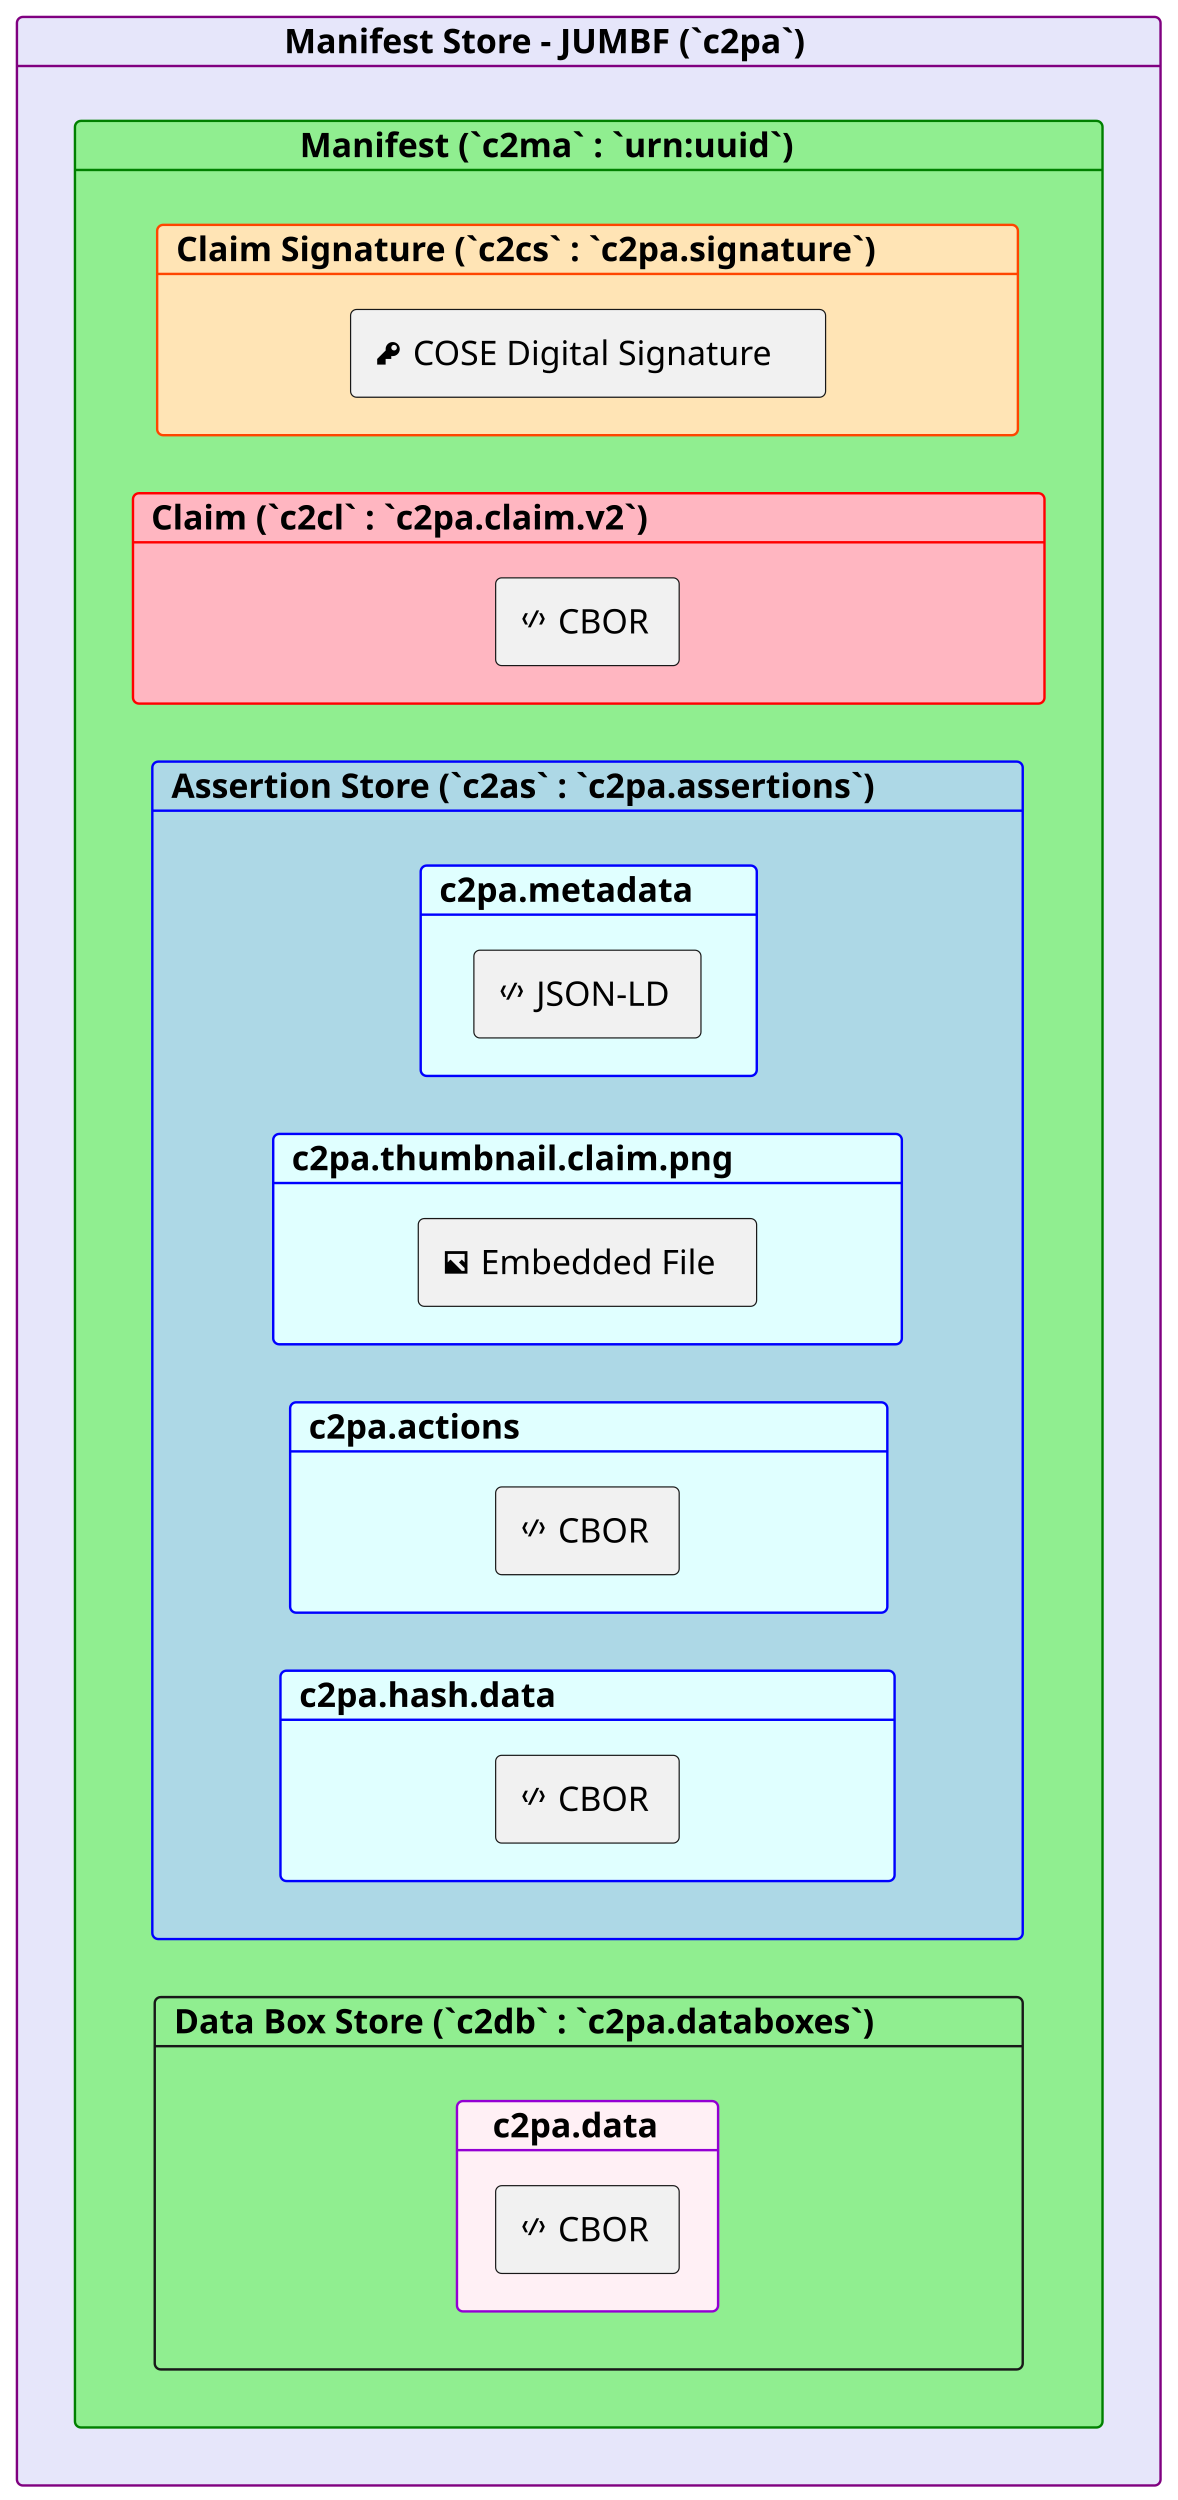
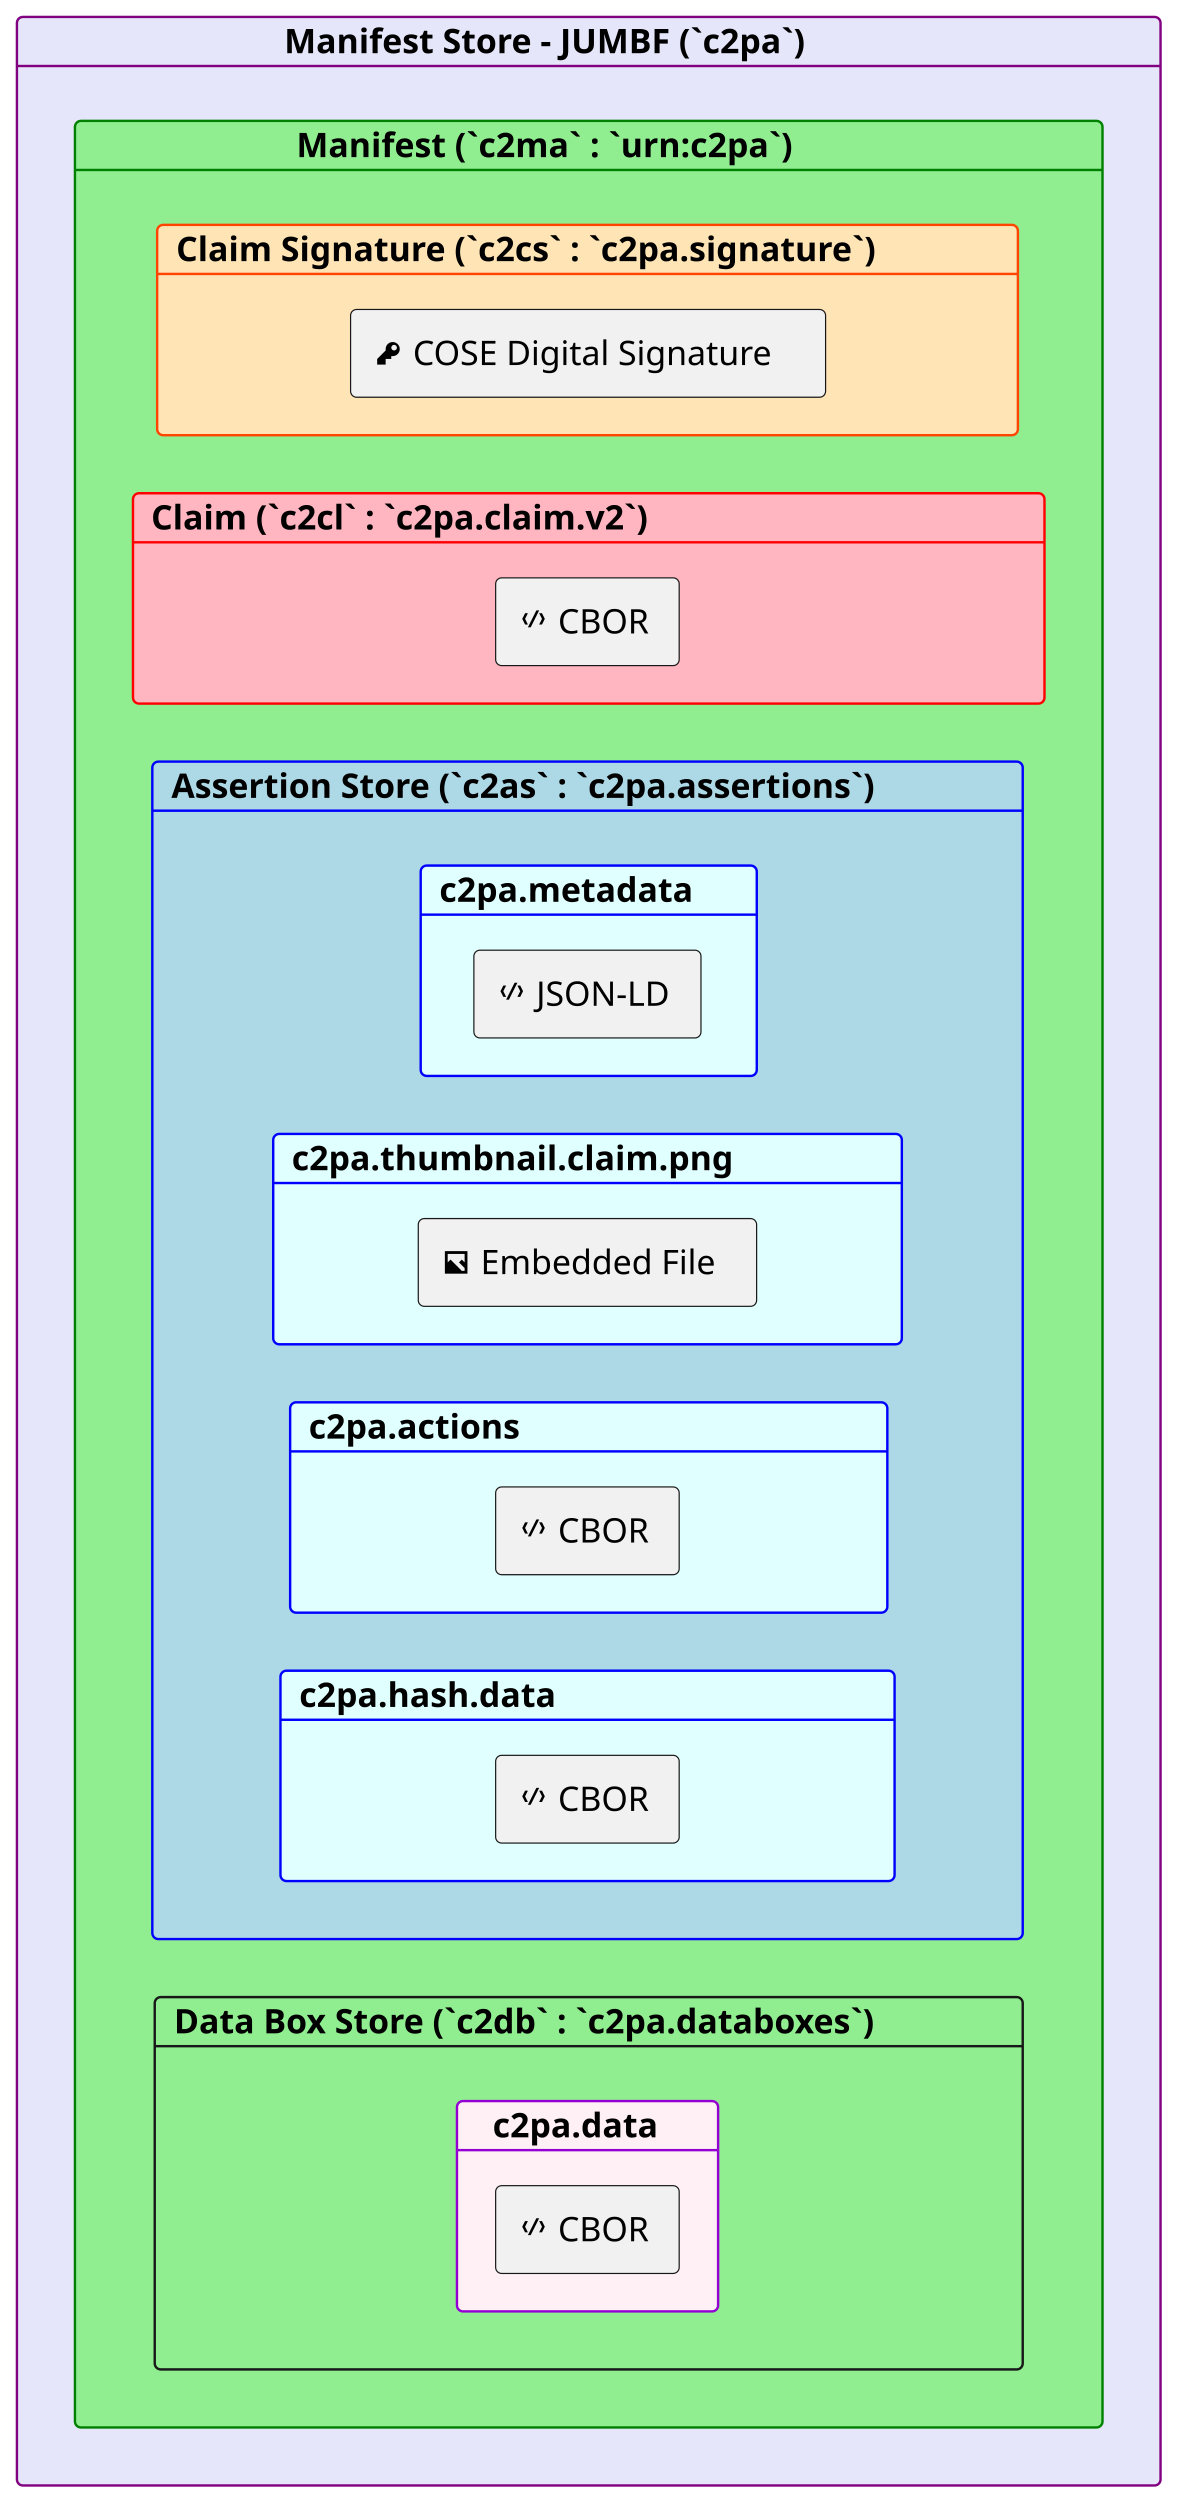
<svg xmlns="http://www.w3.org/2000/svg" contentStyleType="text/css" height="1034px" preserveAspectRatio="none" style="width:487px;height:1034px;background:#FFFFFF;" version="1.1" viewBox="0 0 487 1034" width="487px" zoomAndPan="magnify">
  <defs />
  <g>
    <g id="cluster_c2pa">
      <rect fill="#E6E6FA" height="1021" rx="2.5" ry="2.5" style="stroke:#800080;stroke-width:1.0;" width="473" x="7" y="7" />
      <line style="stroke:#800080;stroke-width:1.0;" x1="7" x2="480" y1="27.297" y2="27.297" />
      <text fill="#000000" font-family="Source Sans Pro" font-size="14" font-weight="bold" lengthAdjust="spacing" textLength="251.904" x="117.548" y="21.995">Manifest Store - JUMBF (`c2pa`)</text>
    </g>
    <g id="cluster_c2ma">
      <rect fill="#90EE90" height="954" rx="2.5" ry="2.5" style="stroke:#008000;stroke-width:1.0;" width="425" x="31" y="50" />
      <line style="stroke:#008000;stroke-width:1.0;" x1="31" x2="456" y1="70.297" y2="70.297" />
-       <text fill="#000000" font-family="Source Sans Pro" font-size="14" font-weight="bold" lengthAdjust="spacing" textLength="239.039" x="123.981" y="64.995">Manifest (`c2ma` : `urn:uuid`)</text>
+       <text fill="#000000" font-family="Source Sans Pro" font-size="14" font-weight="bold" lengthAdjust="spacing" textLength="241.794" x="122.603" y="64.995">Manifest (`c2ma` : `urn:c2pa`)</text>
    </g>
    <g id="cluster_c2cs">
      <rect fill="#FFE4B5" height="87" rx="2.5" ry="2.5" style="stroke:#FF4500;stroke-width:1.0;" width="356" x="65" y="93" />
      <line style="stroke:#FF4500;stroke-width:1.0;" x1="65" x2="421" y1="113.297" y2="113.297" />
      <text fill="#000000" font-family="Source Sans Pro" font-size="14" font-weight="bold" lengthAdjust="spacing" textLength="340.3" x="72.85" y="107.995">Claim Signature (`c2cs` : `c2pa.signature`)</text>
    </g>
    <g id="cluster_c2cl">
      <rect fill="#FFB6C1" height="87" rx="2.5" ry="2.5" style="stroke:#FF0000;stroke-width:1.0;" width="377" x="55" y="204" />
      <line style="stroke:#FF0000;stroke-width:1.0;" x1="55" x2="432" y1="224.297" y2="224.297" />
      <text fill="#000000" font-family="Source Sans Pro" font-size="14" font-weight="bold" lengthAdjust="spacing" textLength="245.007" x="62.508" y="218.995">Claim (`c2cl` : `c2pa.claim.v2`)</text>
    </g>
    <g id="cluster_c2as">
      <rect fill="#ADD8E6" height="487" rx="2.5" ry="2.5" style="stroke:#0000FF;stroke-width:1.0;" width="360" x="63" y="315" />
      <line style="stroke:#0000FF;stroke-width:1.0;" x1="63" x2="423" y1="335.297" y2="335.297" />
      <text fill="#000000" font-family="Source Sans Pro" font-size="14" font-weight="bold" lengthAdjust="spacing" textLength="344.231" x="70.885" y="329.995">Assertion Store (`c2as` : `c2pa.assertions`)</text>
    </g>
    <g id="cluster_c2pa.metadata ">
      <rect fill="#E0FFFF" height="87" rx="2.5" ry="2.5" style="stroke:#0000FF;stroke-width:1.0;" width="139" x="174" y="358" />
      <line style="stroke:#0000FF;stroke-width:1.0;" x1="174" x2="313" y1="378.297" y2="378.297" />
      <text fill="#000000" font-family="Source Sans Pro" font-size="14" font-weight="bold" lengthAdjust="spacing" textLength="118.658" x="181.734" y="372.995">c2pa.metadata</text>
    </g>
    <g id="cluster_c2pa.thumbnail.claim.png        ">
      <rect fill="#E0FFFF" height="87" rx="2.5" ry="2.5" style="stroke:#0000FF;stroke-width:1.0;" width="260" x="113" y="469" />
      <line style="stroke:#0000FF;stroke-width:1.0;" x1="113" x2="373" y1="489.297" y2="489.297" />
      <text fill="#000000" font-family="Source Sans Pro" font-size="14" font-weight="bold" lengthAdjust="spacing" textLength="205.652" x="120.678" y="483.995">c2pa.thumbnail.claim.png</text>
    </g>
    <g id="cluster_c2pa.actions                           ">
      <rect fill="#E0FFFF" height="87" rx="2.5" ry="2.5" style="stroke:#0000FF;stroke-width:1.0;" width="247" x="120" y="580" />
      <line style="stroke:#0000FF;stroke-width:1.0;" x1="120" x2="367" y1="600.297" y2="600.297" />
      <text fill="#000000" font-family="Source Sans Pro" font-size="14" font-weight="bold" lengthAdjust="spacing" textLength="99.982" x="127.71" y="594.995">c2pa.actions</text>
    </g>
    <g id="cluster_c2pa.hash.data                        ">
      <rect fill="#E0FFFF" height="87" rx="2.5" ry="2.5" style="stroke:#0000FF;stroke-width:1.0;" width="254" x="116" y="691" />
      <line style="stroke:#0000FF;stroke-width:1.0;" x1="116" x2="370" y1="711.297" y2="711.297" />
      <text fill="#000000" font-family="Source Sans Pro" font-size="14" font-weight="bold" lengthAdjust="spacing" textLength="121.468" x="123.778" y="705.995">c2pa.hash.data</text>
    </g>
    <g id="cluster_c2db">
      <rect fill="none" height="154" rx="2.5" ry="2.5" style="stroke:#181818;stroke-width:1.0;" width="359" x="64" y="826" />
      <line style="stroke:#181818;stroke-width:1.0;" x1="64" x2="423" y1="846.297" y2="846.297" />
      <text fill="#000000" font-family="Source Sans Pro" font-size="14" font-weight="bold" lengthAdjust="spacing" textLength="343.103" x="71.949" y="840.995">Data Box Store (`c2db` : `c2pa.databoxes`)</text>
    </g>
    <g id="cluster_c2pa.data">
      <rect fill="#FFF0F5" height="87" rx="2.5" ry="2.5" style="stroke:#9400D3;stroke-width:1.0;" width="108" x="189" y="869" />
      <line style="stroke:#9400D3;stroke-width:1.0;" x1="189" x2="297" y1="889.297" y2="889.297" />
      <text fill="#000000" font-family="Source Sans Pro" font-size="14" font-weight="bold" lengthAdjust="spacing" textLength="78.436" x="203.782" y="883.995">c2pa.data</text>
    </g>
    <g id="elem_CS">
      <rect fill="#F1F1F1" height="36.297" rx="2.5" ry="2.5" style="stroke:#181818;stroke-width:0.5;" width="196.462" x="145" y="128" />
      <path d="M162.417,141.464 C160.807,141.464 159.5,142.77 159.5,144.38 C159.5,144.567 159.5,144.754 159.535,144.929 L156,148.464 L156,150.797 L159.5,150.797 L159.5,148.464 L161.833,148.464 L161.833,147.297 L161.868,147.262 C162.043,147.297 162.23,147.297 162.417,147.297 C164.027,147.297 165.333,145.99 165.333,144.38 C165.333,142.77 164.027,141.464 162.417,141.464 M163,142.63 C163.642,142.63 164.167,143.155 164.167,143.797 C164.167,144.439 163.642,144.964 163,144.964 C162.358,144.964 161.833,144.439 161.833,143.797 C161.833,143.155 162.358,142.63 163,142.63 " fill="#000000" style="stroke:;stroke-width:0.0;stroke-dasharray:;" />
      <text fill="#000000" font-family="Source Sans Pro" font-size="14" lengthAdjust="spacing" textLength="160.679" x="170.784" y="150.995">COSE Digital Signature</text>
    </g>
    <g id="elem_C">
      <rect fill="#F1F1F1" height="36.297" rx="2.5" ry="2.5" style="stroke:#181818;stroke-width:0.5;" width="75.91" x="205" y="239" />
      <path d="M221.833,252.464 L218.333,259.464 L219.5,259.464 L223,252.464 L221.833,252.464 M217.167,253.63 L216,255.964 L217.167,258.297 L218.333,258.297 L217.167,255.964 L218.333,253.63 L217.167,253.63 M223,253.63 L224.167,255.964 L223,258.297 L224.167,258.297 L225.333,255.964 L224.167,253.63 L223,253.63 " fill="#000000" style="stroke:;stroke-width:0.0;stroke-dasharray:;" />
      <text fill="#000000" font-family="Source Sans Pro" font-size="14" lengthAdjust="spacing" textLength="40.127" x="230.784" y="261.995">CBOR</text>
    </g>
    <g id="elem_A1">
      <rect fill="#F1F1F1" height="36.297" rx="2.5" ry="2.5" style="stroke:#181818;stroke-width:0.5;" width="93.923" x="196" y="393" />
      <path d="M212.833,406.464 L209.333,413.464 L210.5,413.464 L214,406.464 L212.833,406.464 M208.167,407.63 L207,409.964 L208.167,412.297 L209.333,412.297 L208.167,409.964 L209.333,407.63 L208.167,407.63 M214,407.63 L215.167,409.964 L214,412.297 L215.167,412.297 L216.333,409.964 L215.167,407.63 L214,407.63 " fill="#000000" style="stroke:;stroke-width:0.0;stroke-dasharray:;" />
      <text fill="#000000" font-family="Source Sans Pro" font-size="14" lengthAdjust="spacing" textLength="58.14" x="221.784" y="415.995">JSON-LD</text>
    </g>
    <g id="elem_A2">
      <rect fill="#F1F1F1" height="36.297" rx="2.5" ry="2.5" style="stroke:#181818;stroke-width:0.5;" width="139.936" x="173" y="504" />
      <path d="M184,517.463 L184,526.797 L193.333,526.797 L193.333,517.463 L184,517.463 M185.167,518.63 L192.167,518.63 L192.167,522.13 L191,520.963 L189.833,522.13 L192.167,524.463 L192.167,525.63 L191,525.63 L186.333,520.963 L185.167,522.13 L185.167,518.63 " fill="#000000" style="stroke:;stroke-width:0.0;stroke-dasharray:;" />
      <text fill="#000000" font-family="Source Sans Pro" font-size="14" lengthAdjust="spacing" textLength="104.152" x="198.784" y="526.995">Embedded File</text>
    </g>
    <g id="elem_A3">
      <rect fill="#F1F1F1" height="36.297" rx="2.5" ry="2.5" style="stroke:#181818;stroke-width:0.5;" width="75.91" x="205" y="615" />
      <path d="M221.833,628.463 L218.333,635.463 L219.5,635.463 L223,628.463 L221.833,628.463 M217.167,629.63 L216,631.963 L217.167,634.297 L218.333,634.297 L217.167,631.963 L218.333,629.63 L217.167,629.63 M223,629.63 L224.167,631.963 L223,634.297 L224.167,634.297 L225.333,631.963 L224.167,629.63 L223,629.63 " fill="#000000" style="stroke:;stroke-width:0.0;stroke-dasharray:;" />
      <text fill="#000000" font-family="Source Sans Pro" font-size="14" lengthAdjust="spacing" textLength="40.127" x="230.784" y="637.995">CBOR</text>
    </g>
    <g id="elem_A4">
      <rect fill="#F1F1F1" height="36.297" rx="2.5" ry="2.5" style="stroke:#181818;stroke-width:0.5;" width="75.91" x="205" y="726" />
      <path d="M221.833,739.463 L218.333,746.463 L219.5,746.463 L223,739.463 L221.833,739.463 M217.167,740.63 L216,742.963 L217.167,745.297 L218.333,745.297 L217.167,742.963 L218.333,740.63 L217.167,740.63 M223,740.63 L224.167,742.963 L223,745.297 L224.167,745.297 L225.333,742.963 L224.167,740.63 L223,740.63 " fill="#000000" style="stroke:;stroke-width:0.0;stroke-dasharray:;" />
      <text fill="#000000" font-family="Source Sans Pro" font-size="14" lengthAdjust="spacing" textLength="40.127" x="230.784" y="748.995">CBOR</text>
    </g>
    <g id="elem_VC">
      <rect fill="#F1F1F1" height="36.297" rx="2.5" ry="2.5" style="stroke:#181818;stroke-width:0.5;" width="75.91" x="205" y="904" />
      <path d="M221.833,917.463 L218.333,924.463 L219.5,924.463 L223,917.463 L221.833,917.463 M217.167,918.63 L216,920.963 L217.167,923.297 L218.333,923.297 L217.167,920.963 L218.333,918.63 L217.167,918.63 M223,918.63 L224.167,920.963 L223,923.297 L224.167,923.297 L225.333,920.963 L224.167,918.63 L223,918.63 " fill="#000000" style="stroke:;stroke-width:0.0;stroke-dasharray:;" />
      <text fill="#000000" font-family="Source Sans Pro" font-size="14" lengthAdjust="spacing" textLength="40.127" x="230.784" y="926.995">CBOR</text>
    </g>
  </g>
</svg>
